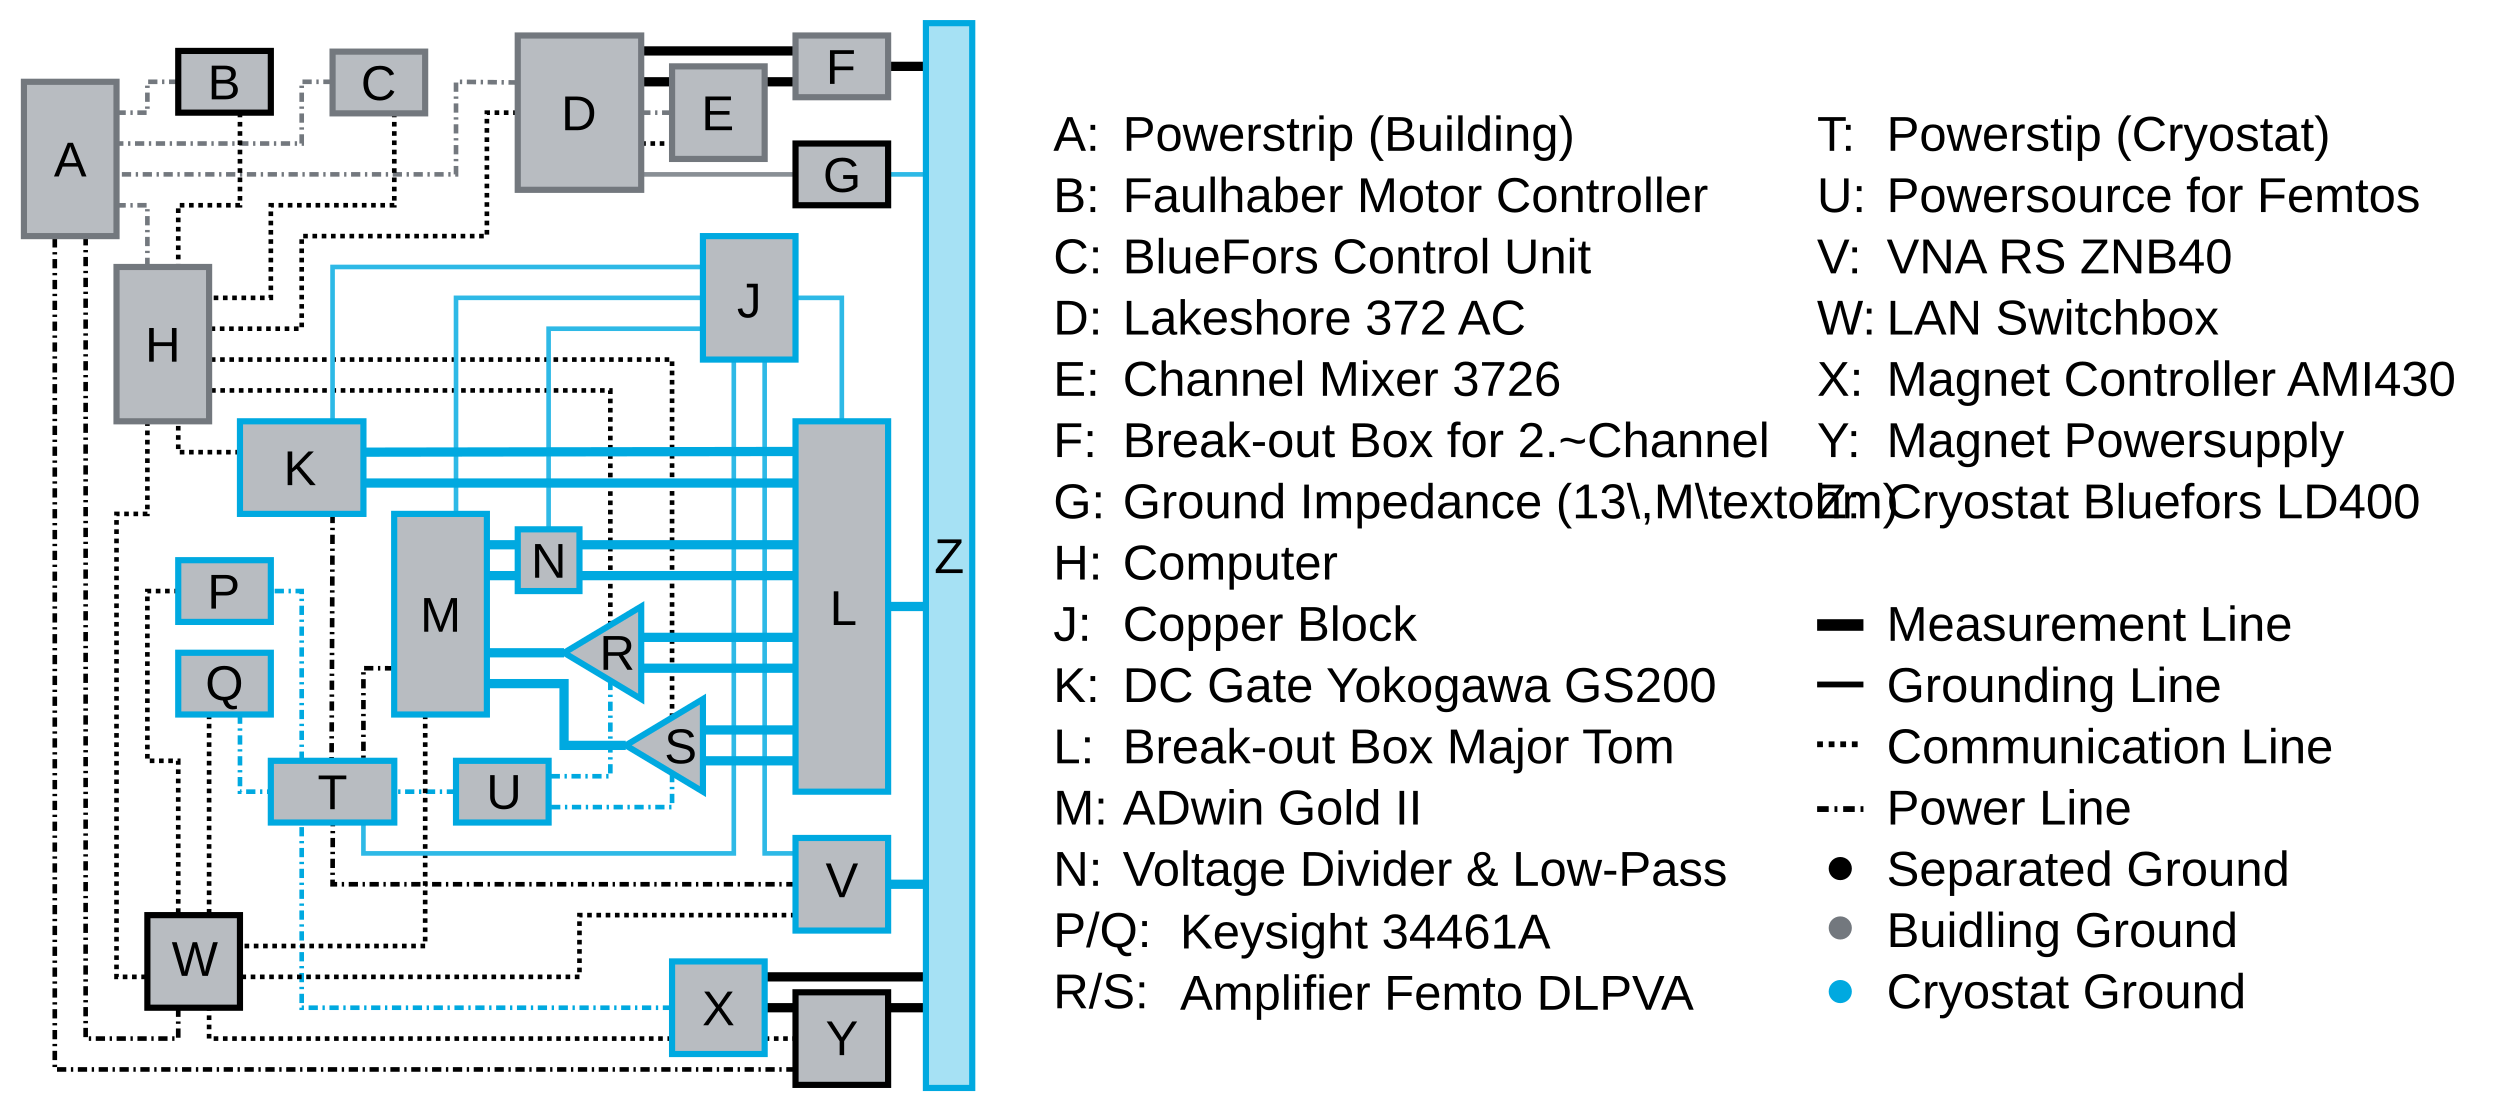
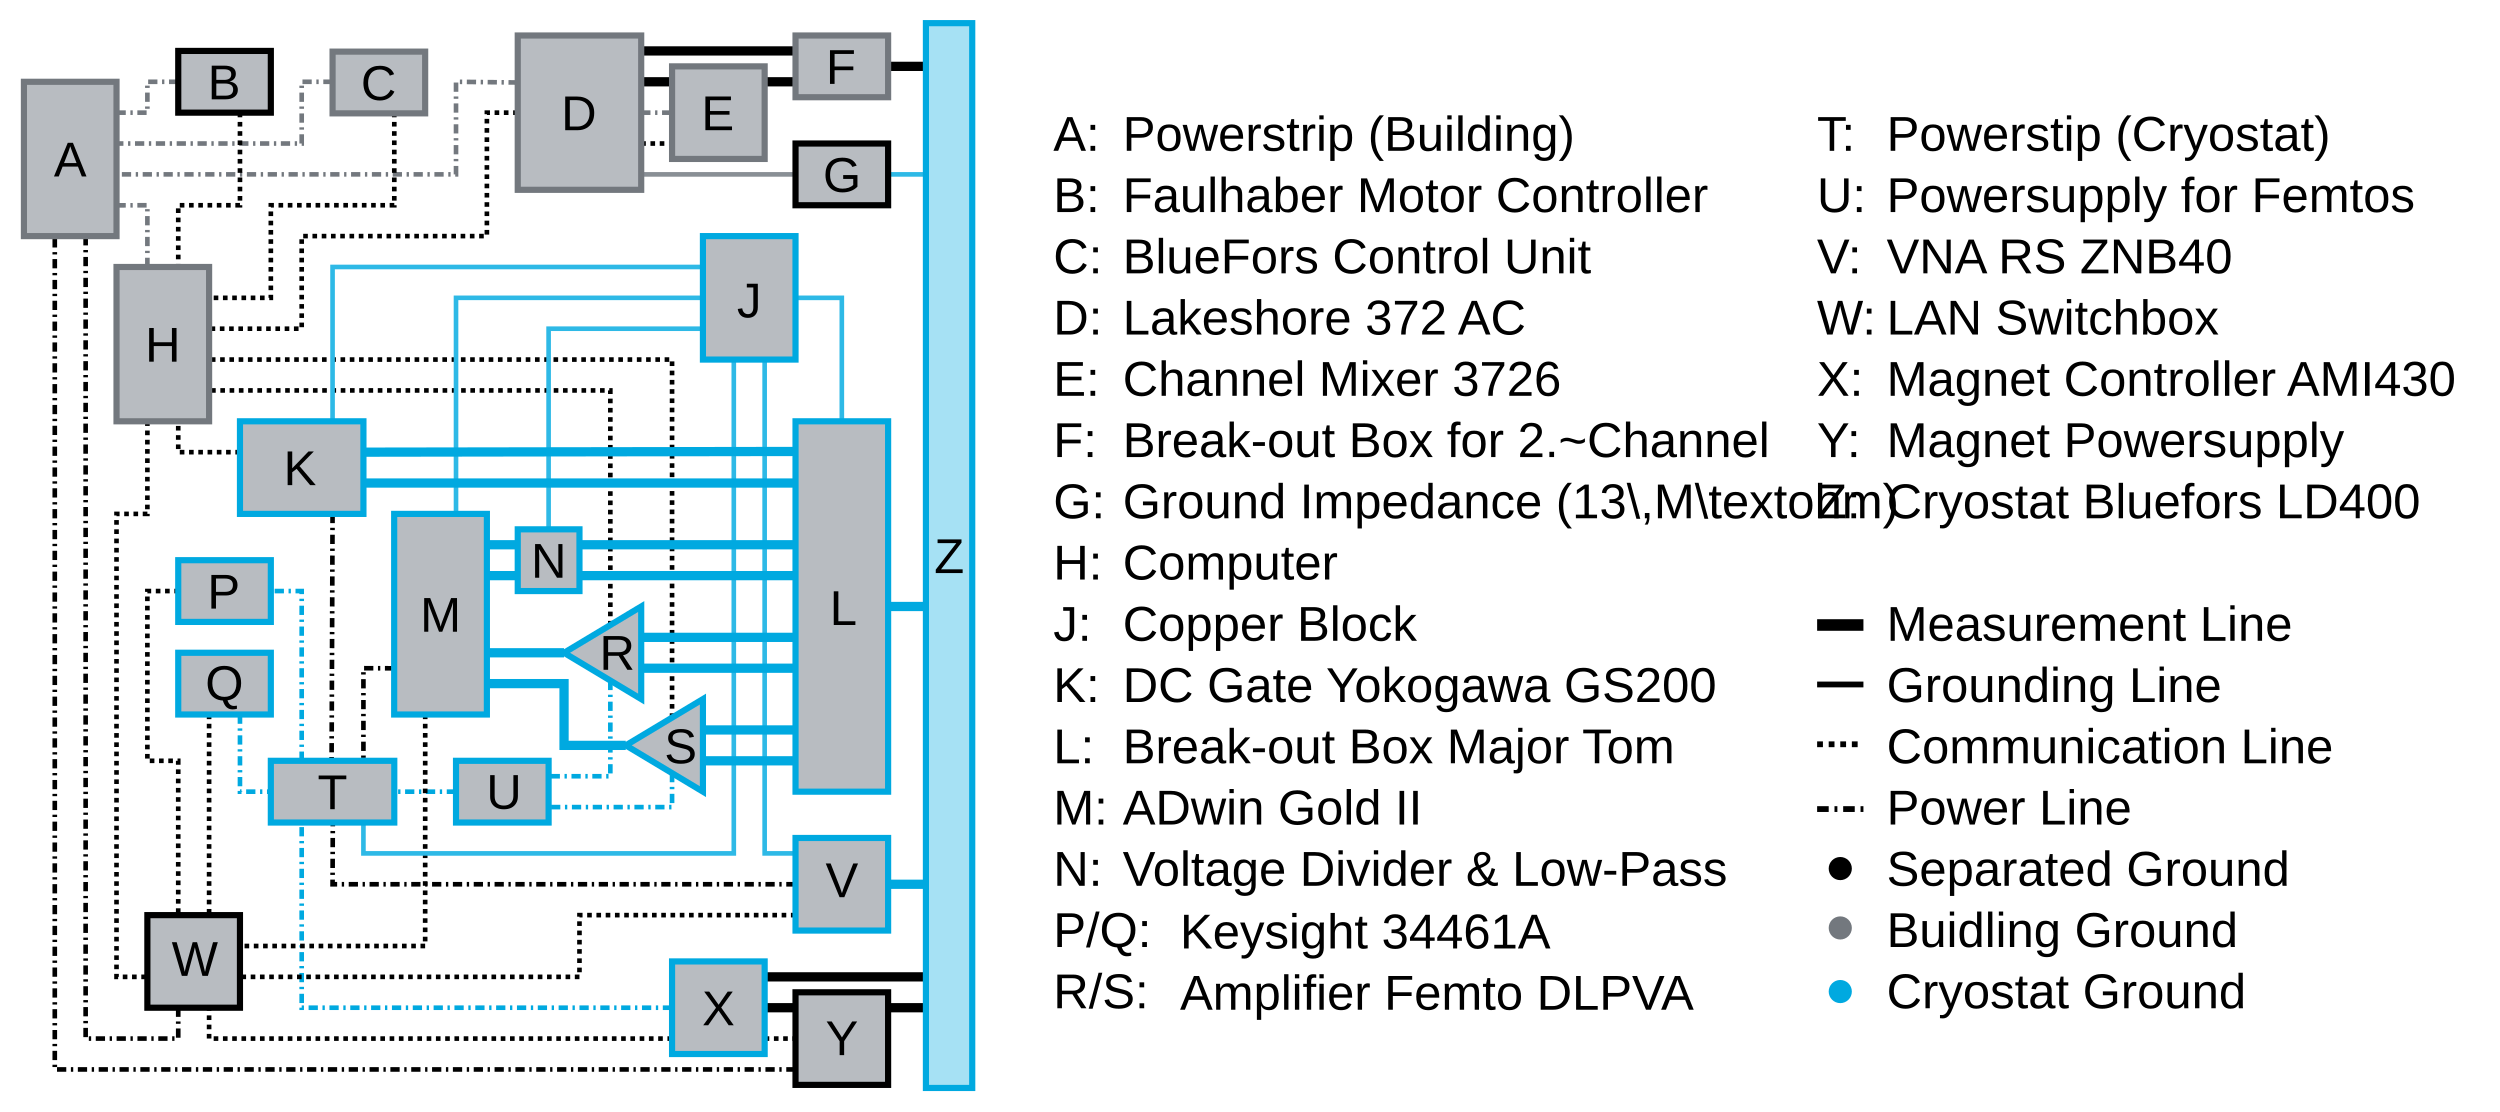
<svg xmlns="http://www.w3.org/2000/svg" xmlns:xlink="http://www.w3.org/1999/xlink" version="1.1" width="108mm" height="48mm" id="svg1099" viewBox="0 0 408.189 181.417" xml:space="preserve">
  <defs id="defs63">
    <rect x="287.244" y="7.559" width="11.339" height="71.811" id="rect104" />
    <rect x="185.114" y="136.316" width="94.571" height="22.424" id="rect103" />
    <rect x="166.299" y="7.559" width="19.286" height="157.316" id="rect102" />
    <rect x="166.299" y="7.559" width="140.847" height="168.913" id="rect101" />
    <rect x="154.961" y="79.37" width="7.999" height="11.339" id="rect99" />
    <rect x="129.888" y="162.017" width="15.118" height="15.118" id="rect98" />
    <rect x="109.731" y="156.977" width="15.118" height="15.118" id="rect97" />
    <rect x="24.062" y="149.418" width="15.118" height="15.118" id="rect96" />
    <rect x="129.89" y="136.82" width="15.118" height="15.118" id="rect95" />
    <rect x="74.456" y="124.221" width="15.118" height="10.079" id="rect94" />
    <rect x="44.22" y="124.221" width="20.158" height="10.079" id="rect93" />
    <rect x="102.047" y="113.386" width="12.724" height="15.875" id="rect92" />
    <rect x="105.827" y="128.504" width="11.464" height="15.252" id="rect91" />
    <rect x="94.488" y="98.268" width="11.339" height="15.118" id="rect90" />
    <rect x="29.102" y="106.583" width="15.118" height="10.079" id="rect81" />
    <rect x="29.102" y="91.465" width="15.118" height="10.079" id="rect74" />
    <rect x="84.535" y="86.426" width="10.079" height="10.079" id="rect73" />
    <rect x="64.359" y="83.906" width="15.137" height="32.756" id="rect71" />
    <rect x="129.89" y="68.788" width="15.118" height="60.473" id="rect70" />
    <rect x="39.181" y="68.788" width="17.512" height="14.362" id="rect69" />
    <rect x="114.771" y="38.551" width="15.118" height="20.158" id="rect68" />
    <rect x="19.024" y="43.591" width="15.118" height="25.197" id="rect67" />
    <rect x="129.89" y="23.433" width="15.118" height="10.079" id="rect66" />
    <rect x="129.89" y="5.795" width="15.118" height="10.079" id="rect65" />
    <rect x="109.732" y="10.835" width="15.118" height="15.118" id="rect64" />
    <rect x="84.535" y="5.795" width="20.158" height="25.197" id="rect63" />
    <rect x="54.3" y="8.429" width="15.118" height="10.079" id="rect62" />
    <rect x="29.103" y="8.315" width="15.118" height="10.079" id="rect61" />
    <rect x="3.906" y="13.354" width="15.118" height="25.197" id="rect60" />
    <rect x="29.103" y="8.315" width="15.118" height="10.079" id="rect59" />
    <rect x="3.906" y="13.354" width="15.118" height="25.197" id="rect58" />
    <rect x="129.888" y="162.017" width="15.118" height="15.118" id="rect57" />
    <rect x="109.731" y="156.977" width="15.118" height="15.118" id="rect56" />
    <rect x="24.062" y="149.418" width="15.118" height="15.118" id="rect53" />
    <rect x="129.89" y="136.82" width="15.118" height="15.118" id="rect49" />
    <rect x="74.456" y="124.221" width="15.118" height="10.079" id="rect48" />
    <rect x="44.22" y="124.221" width="20.158" height="10.079" id="rect47" />
    <rect x="94.614" y="100.284" width="11.213" height="13.102" id="rect46" />
    <rect x="170.617" y="10.079" width="112.652" height="159.145" id="rect45" />
    <rect x="29.102" y="106.583" width="15.118" height="10.079" id="rect33" />
    <rect x="29.102" y="91.465" width="15.118" height="10.079" id="rect32" />
    <rect x="84.535" y="86.426" width="10.079" height="10.079" id="rect31" />
    <rect x="64.359" y="83.906" width="15.137" height="32.756" id="rect30" />
    <rect x="129.89" y="68.788" width="15.118" height="60.473" id="rect29" />
    <rect x="39.181" y="68.788" width="20.158" height="15.118" id="rect28" />
    <rect x="114.771" y="38.551" width="15.118" height="20.158" id="rect22" />
    <rect x="19.024" y="43.591" width="15.118" height="25.197" id="rect21" />
    <rect x="114.771" y="38.551" width="9.953" height="18.142" id="rect19" />
    <rect x="129.89" y="23.433" width="15.118" height="10.079" id="rect18" />
    <rect x="129.89" y="5.795" width="15.118" height="10.079" id="rect11" />
    <rect x="109.732" y="10.835" width="15.118" height="15.118" id="rect10" />
    <rect x="84.535" y="5.795" width="20.158" height="25.197" id="rect9" />
    <rect x="54.3" y="8.429" width="15.118" height="10.079" id="rect4" />
    <rect x="29.103" y="8.315" width="15.118" height="10.079" id="rect3" />
    <rect x="3.906" y="13.354" width="15.118" height="25.197" id="rect1" />
    <rect x="3.78" y="15.118" width="11.339" height="11.339" id="rect72" />
    <rect x="109.606" y="109.606" width="83.15" height="11.339" id="rect40" />
    <rect x="232.441" y="15.118" width="30.236" height="11.339" id="rect38" />
    <rect x="283.465" y="0" width="56.693" height="11.339" id="rect34" />
    <rect x="90.143" y="396.153" width="36.84" height="11.457" id="rect89" />
    <rect x="90.71" y="336.945" width="41.574" height="25.89" id="rect88" />
    <rect x="204.451" y="355.276" width="14.761" height="11.339" id="rect87" />
    <rect x="169.512" y="336.945" width="45.921" height="10.772" id="rect86" />
    <rect x="162.52" y="287.244" width="52.913" height="11.339" id="rect85" />
    <rect x="290.457" y="306.521" width="37.744" height="11.527" id="rect84" />
    <rect x="272.693" y="363.401" width="44.787" height="10.772" id="rect83" />
    <rect x="272.126" y="328.819" width="44.485" height="11.339" id="rect82" />
    <rect x="185.197" y="181.417" width="83.15" height="53.591" id="rect80" />
    <rect x="11.339" y="34.016" width="45.354" height="34.016" id="rect79" />
    <rect x="83.15" y="151.181" width="22.677" height="45.354" id="rect78" />
    <rect x="60.85" y="151.181" width="22.299" height="45.354" id="rect77" />
    <rect x="60.85" y="151.181" width="19.465" height="38.551" id="rect76" />
    <rect x="132.283" y="30.236" width="143.622" height="45.354" id="rect75" />
    <rect x="92.619" y="14.913" width="22.677" height="7.559" id="rect17" />
    <rect x="92.619" y="14.913" width="22.677" height="7.559" id="rect16" />
    <rect x="113.936" y="18.514" width="22.677" height="7.559" id="rect8" />
    <rect x="113.936" y="26.073" width="22.677" height="7.559" id="rect7" />
    <rect x="113.936" y="10.955" width="22.677" height="7.559" id="rect6" />
    <rect x="-8.102" y="47.091" width="36.457" height="11.393" id="rect2" />
    <linearGradient id="linearGradient8624">
      <stop style="stop-color:#ff0000;stop-opacity:1;" offset="0" id="stop8620" />
      <stop style="stop-color:#ff0000;stop-opacity:0;" offset="1" id="stop8622" />
    </linearGradient>
    <linearGradient id="grad1">
      <stop offset="0%" stop-color="#c5c7c8" stop-opacity="1" id="stop57" />
      <stop offset="100%" stop-color="#ffffff" stop-opacity="1" id="stop59" />
    </linearGradient>
    <linearGradient xlink:href="#grad1" id="grad2" x1="0" y1="0" x2="0" y2="1" gradientTransform="rotate(180,0.5,0.5)" gradientUnits="objectBoundingBox" />
    <marker id="startMarker1-2" markerUnits="strokeWidth" orient="auto" markerWidth="8" markerHeight="6" viewBox="0 0 10 10" refX="9" refY="5">
      <polyline points="10,0 0,5 10,10 9,5" fill="solid" id="polyline132-0" />
    </marker>
    <rect x="-8.102" y="47.091" width="36.457" height="11.393" id="rect2-8" />
    <rect x="-8.102" y="47.091" width="36.457" height="11.393" id="rect2-8-5" />
    <rect x="11.339" y="34.016" width="45.354" height="34.016" id="rect79-0" />
    <rect x="11.339" y="34.016" width="45.354" height="34.016" id="rect79-6" />
    <rect x="11.339" y="34.016" width="45.354" height="34.016" id="rect79-5" />
    <rect x="11.339" y="34.016" width="45.354" height="34.016" id="rect79-1" />
    <rect x="11.339" y="34.016" width="45.354" height="34.016" id="rect79-8" />
    <rect x="11.339" y="34.016" width="45.354" height="34.016" id="rect79-16" />
    <rect x="11.339" y="34.016" width="45.354" height="34.016" id="rect79-16-2" />
    <rect x="132.283" y="30.236" width="143.622" height="45.354" id="rect75-6" />
    <rect x="11.339" y="34.016" width="45.354" height="34.016" id="rect79-1-9" />
    <rect x="11.339" y="34.016" width="45.354" height="34.016" id="rect79-1-9-7" />
    <rect x="132.283" y="30.236" width="143.622" height="45.354" id="rect75-4" />
    <rect x="132.283" y="30.236" width="143.622" height="45.354" id="rect75-4-8" />
    <rect x="132.283" y="30.236" width="64.649" height="24.289" id="rect75-4-8-0" />
    <rect x="132.283" y="30.236" width="143.622" height="45.354" id="rect75-4-0" />
    <rect x="132.283" y="30.236" width="143.622" height="45.354" id="rect75-4-1" />
    <rect x="132.283" y="30.236" width="143.622" height="45.354" id="rect75-4-8-6" />
    <rect x="132.283" y="30.236" width="143.622" height="45.354" id="rect75-4-8-6-1" />
    <rect x="132.283" y="30.236" width="143.622" height="45.354" id="rect75-4-8-9" />
    <rect x="132.283" y="30.236" width="143.622" height="45.354" id="rect75-4-8-1" />
    <rect x="11.339" y="34.016" width="45.354" height="34.016" id="rect79-61" />
    <rect x="11.339" y="34.016" width="45.354" height="34.016" id="rect79-7" />
    <rect x="11.339" y="34.016" width="45.354" height="34.016" id="rect79-71" />
    <rect x="11.339" y="34.016" width="45.354" height="34.016" id="rect79-11" />
    <rect x="11.339" y="34.016" width="45.354" height="34.016" id="rect79-03" />
    <rect x="11.339" y="34.016" width="45.354" height="34.016" id="rect79-04" />
    <rect x="11.339" y="34.016" width="45.354" height="34.016" id="rect79-3" />
    <rect x="11.339" y="34.016" width="45.354" height="34.016" id="rect79-61-2" />
    <rect x="283.465" y="0" width="56.693" height="11.339" id="rect35" />
    <rect x="283.465" y="0" width="56.693" height="11.339" id="rect36" />
    <rect x="283.465" y="0" width="56.693" height="11.339" id="rect37" />
    <rect x="283.465" y="0" width="56.693" height="11.339" id="rect35-6" />
    <rect x="232.441" y="15.118" width="30.236" height="11.339" id="rect39" />
    <rect x="109.606" y="109.606" width="83.15" height="11.339" id="rect40-8" />
    <rect x="109.606" y="109.606" width="95.057" height="11.339" id="rect40-83" />
    <rect x="109.606" y="109.606" width="83.15" height="11.339" id="rect41" />
    <rect x="109.606" y="109.606" width="95.057" height="11.339" id="rect42" />
    <rect x="109.606" y="109.606" width="83.15" height="11.339" id="rect43" />
    <rect x="94.614" y="100.284" width="11.213" height="13.102" id="rect46-4" />
    <rect x="166.299" y="7.559" width="113.386" height="170.079" id="rect101-3" />
  </defs>
  <defs id="defs99">
    <linearGradient id="grad3">
      <stop offset="0%" stop-color="#6d87de" stop-opacity="1" id="stop93" />
      <stop offset="100%" stop-color="#c4d3e9" stop-opacity="1" id="stop95" />
    </linearGradient>
    <linearGradient xlink:href="#linearGradient8624" id="grad4" x1="46.905" y1="174.495" x2="46.905" y2="312.07" gradientTransform="matrix(1.687581,0,0,0.253168,-33.15251,127.4279)" gradientUnits="userSpaceOnUse" />
  </defs>
  <defs id="defs109">
    <linearGradient id="grad5">
      <stop offset="0%" stop-color="#6d87de" stop-opacity="1" id="stop103" />
      <stop offset="100%" stop-color="#c4d3e9" stop-opacity="1" id="stop105" />
    </linearGradient>
    <linearGradient xlink:href="#grad5" id="grad6" x1="89.729" y1="344.374" x2="89.729" y2="369.678" gradientTransform="matrix(1.912232,0,0,0.5229492,1.914548,-2.200714)" gradientUnits="userSpaceOnUse" />
  </defs>
  <defs id="defs119">
    <linearGradient id="grad7">
      <stop offset="0%" stop-color="#6d87de" stop-opacity="1" id="stop113" />
      <stop offset="100%" stop-color="#c4d3e9" stop-opacity="1" id="stop115" />
    </linearGradient>
    <linearGradient xlink:href="#grad7" id="grad8" x1="50.299" y1="358.066" x2="50.299" y2="384.632" gradientTransform="matrix(1.989691,0,0,0.5025907,1.914548,-2.200714)" gradientUnits="userSpaceOnUse" />
  </defs>
  <defs id="defs128">
    <linearGradient id="grad9" gradientTransform="matrix(3.457621,0,0,0.2892162,1.190768,-0.2992516)" x1="13.001" y1="699.195" x2="80.069" y2="699.195" gradientUnits="userSpaceOnUse">
      <stop offset="0%" stop-color="#ffcb00" stop-opacity="1" id="stop123" />
      <stop offset="100%" stop-color="#fff480" stop-opacity="1" id="stop125" />
    </linearGradient>
  </defs>
  <defs id="defs135">
    <marker id="startMarker1" markerUnits="strokeWidth" orient="auto" markerWidth="8" markerHeight="6" viewBox="0 0 10 10" refX="9" refY="5">
      <polyline points="10,0 0,5 10,10 9,5" fill="solid" id="polyline132" />
    </marker>
  </defs>
  <defs id="defs142">
    <marker id="startMarker2" markerUnits="strokeWidth" orient="auto" markerWidth="8" markerHeight="6" viewBox="0 0 10 10" refX="9" refY="5">
      <polyline points="10,0 0,5 10,10 9,5" fill="solid" id="polyline139" />
    </marker>
  </defs>
  <defs id="defs152">
    <linearGradient id="grad10">
      <stop offset="0%" stop-color="#6d87de" stop-opacity="1" id="stop146" />
      <stop offset="100%" stop-color="#c4d3e9" stop-opacity="1" id="stop148" />
    </linearGradient>
    <linearGradient xlink:href="#grad10" id="grad11" x1="7.341" y1="1265.97" x2="7.341" y2="1303.839" gradientTransform="matrix(6.123676,0,0,0.1633006,0.9428634,-0.795065)" gradientUnits="userSpaceOnUse" />
  </defs>
  <g id="layer1" style="display:inline">
    <path style="fill:none;stroke:#00a9e0;stroke-width:0.756;stroke-dasharray:1.512, 0.756, 0.378, 0.756;stroke-dashoffset:0" d="m 99.653,111.162 -2.7e-5,15.579 h -10.079" id="path19" />
    <path style="fill:none;stroke:#00a9e0;stroke-width:0.756;stroke-dasharray:1.512, 0.756, 0.378, 0.756;stroke-dashoffset:0" d="m 109.732,126.21 v 5.57 H 89.574" id="path20" />
    <path style="fill:none;stroke:#000000;stroke-width:0.756;stroke-dasharray:1.512, 0.756, 0.378, 0.756;stroke-dashoffset:0" d="m 129.891,144.379 -75.592,-1e-5 0.04,-10.079" id="path21" />
    <path style="fill:none;stroke:#00a9e0;stroke-width:0.756;stroke-dasharray:1.512, 0.756, 0.378, 0.756;stroke-dashoffset:0" d="m 74.456,129.261 -10.078,-1e-5" id="path21-4" />
    <path style="fill:none;stroke:#000000;stroke-width:0.756;stroke-dasharray:1.512, 0.756, 0.378, 0.756;stroke-dashoffset:0" d="m 64.359,109.117 -5.021,-0.014 -6.7e-5,15.118" id="path21-4-0" />
    <path style="fill:none;stroke:#000000;stroke-width:0.756;stroke-dasharray:1.512, 0.756, 0.378, 0.756;stroke-dashoffset:0" d="M 54.299,83.906 54.141,124.502" id="path21-4-08" />
    <path style="fill:none;stroke:#00a9e0;stroke-width:0.756;stroke-dasharray:1.512, 0.756, 0.378, 0.756;stroke-dashoffset:0" d="M 109.732,164.536 H 49.259 l -2.6e-5,-30.236" id="path48" />
    <path style="fill:none;stroke:#000000;stroke-width:0.756;stroke-dasharray:1.512, 0.756, 0.378, 0.756;stroke-dashoffset:0" d="M 129.89,174.615 H 8.945 V 38.551" id="path50" />
    <path style="fill:none;stroke:#000000;stroke-width:0.756;stroke-dasharray:1.512, 0.756, 0.378, 0.756;stroke-dashoffset:0" d="m 13.984,38.551 -9.23e-4,131.024 h 15.118 v -5.039" id="path52" />
    <path style="fill:none;stroke:#73787e;stroke-width:0.756;stroke-dasharray:1.512, 0.756, 0.378, 0.756;stroke-dashoffset:0" d="M 84.535,13.469 74.456,13.354 v 15.118 H 19.023" id="path55" />
    <path style="fill:none;stroke:#73787e;stroke-width:0.756;stroke-dasharray:1.512, 0.756, 0.378, 0.756;stroke-dashoffset:0" d="m 54.299,13.354 h -5.039 v 10.079 H 19.024" id="path59" />
    <path style="fill:none;stroke:#73787e;stroke-width:0.756;stroke-dasharray:1.512, 0.756, 0.378, 0.756;stroke-dashoffset:0" d="m 19.024,18.394 h 5.039 V 13.354 h 5.039" id="path60" />
    <path style="fill:none;stroke:#00a9e0;stroke-width:0.756;stroke-dasharray:1.512, 0.756, 0.378, 0.756;stroke-dashoffset:0" d="m 49.259,124.221 -1.3e-5,-27.717 -5.039,-8e-6" id="path67" />
    <path style="fill:none;stroke:#00a9e0;stroke-width:0.756;stroke-dasharray:1.512, 0.756, 0.378, 0.756;stroke-dashoffset:0" d="m 39.181,116.662 -5.07e-4,12.599 h 5.039" id="path69" />
    <path style="fill:none;stroke:#73787e;stroke-width:0.756;stroke-dasharray:1.512, 0.756, 0.378, 0.756;stroke-dashoffset:0" d="m 19.023,33.527 5.04,-0.015 v 10.079" id="path72" />
    <path style="display:inline;fill:none;stroke:#73787e;stroke-width:0.756;stroke-dasharray:1.512, 0.756, 0.378, 0.756;stroke-dashoffset:0" d="m 104.693,18.394 h 5.06" id="path30" />
  </g>
  <g id="layer5" style="display:inline">
    <path style="fill:none;stroke:#000000;stroke-width:0.756;stroke-dasharray:0.756, 0.756;stroke-dashoffset:0" d="M 109.732,117.218 V 58.709 H 34.141" id="path6" />
    <path style="fill:none;stroke:#000000;stroke-width:0.756;stroke-dasharray:0.756, 0.756;stroke-dashoffset:0" d="m 99.653,102.132 -2.7e-5,-38.384 H 34.141" id="path7" />
    <path style="fill:none;stroke:#000000;stroke-width:0.756;stroke-dasharray:0.756, 0.756;stroke-dashoffset:0" d="M 39.181,73.827 H 29.103 v -5.039" id="path25" />
    <path style="fill:none;stroke:#000000;stroke-width:0.756;stroke-dasharray:0.756, 0.756;stroke-dashoffset:0" d="m 24.064,68.788 -0.001,15.118 h -5.039 l 5.06e-4,75.591 h 5.039" id="path34" />
    <path style="fill:none;stroke:#000000;stroke-width:0.756;stroke-dasharray:0.756, 0.756;stroke-dashoffset:0" d="M 109.732,169.576 H 34.141 v -5.039" id="path49" />
    <path style="fill:none;stroke:#000000;stroke-width:0.756;stroke-dasharray:0.756, 0.756;stroke-dashoffset:0" d="M 129.891,149.418 H 94.614 v 10.079 H 39.18" id="path49-3" />
    <path style="fill:none;stroke:#000000;stroke-width:0.756;stroke-dasharray:0.756, 0.756;stroke-dashoffset:0" d="m 84.535,18.394 -5.039,-3e-6 V 38.551 H 49.259 l 9.34e-4,15.118 H 34.142" id="path56" />
    <path style="fill:none;stroke:#000000;stroke-width:0.756;stroke-dasharray:0.756, 0.756;stroke-dashoffset:0" d="m 64.378,18.394 -1.3e-5,15.118 H 44.221 V 48.63 H 34.142" id="path57" />
    <path style="fill:none;stroke:#000000;stroke-width:0.756;stroke-dasharray:0.756, 0.756;stroke-dashoffset:0" d="m 39.181,18.394 -1.3e-5,15.118 H 29.103 V 43.591" id="path58" />
    <path style="fill:none;stroke:#000000;stroke-width:0.756;stroke-dasharray:0.756, 0.756;stroke-dashoffset:0" d="m 69.427,116.662 -0.009,37.795 H 39.181" id="path68" />
    <path style="fill:none;stroke:#000000;stroke-width:0.756;stroke-dasharray:0.756, 0.756;stroke-dashoffset:0" d="m 29.218,96.504 -5.156,2e-6 v 27.717 h 5.039 v 25.197" id="path70" />
    <path style="fill:none;stroke:#000000;stroke-width:0.756;stroke-dasharray:0.756, 0.756;stroke-dashoffset:0" d="m 34.141,116.662 v 22.677 10.079" id="path71" />
    <path style="fill:#73787e;stroke:#000000;stroke-width:0.756;stroke-dasharray:0.756, 0.756;stroke-dashoffset:0" d="m 124.849,169.576 h 5.039" id="path47" />
    <path style="display:inline;fill:#73787e;stroke:#000000;stroke-width:0.756;stroke-dasharray:0.756, 0.756;stroke-dashoffset:0" d="m 104.693,23.433 h 5.039" id="path31" />
  </g>
  <g id="layer4" style="display:inline">
    <path style="fill:none;stroke:#898f95;stroke-width:0.756;stroke-dasharray:none;stroke-dashoffset:0" d="m 104.693,28.473 25.197,1e-6" id="path33" />
    <path style="fill:none;stroke:#2eb9e6;stroke-width:0.756;stroke-dasharray:none;stroke-dashoffset:0" d="m 119.812,58.709 -9.2e-4,80.63 -60.473,2e-5 v -5.039" id="path8" />
    <path style="fill:none;stroke:#2eb9e6;stroke-width:0.756;stroke-dasharray:none;stroke-dashoffset:0" d="m 124.85,58.709 v 80.63 h 5.039" id="path9" />
    <path style="fill:none;stroke:#2eb9e6;stroke-width:0.756;stroke-dasharray:none;stroke-dashoffset:0" d="m 89.574,86.426 v -32.756 H 114.771" id="path10" />
    <path style="fill:none;stroke:#2eb9e6;stroke-width:0.756;stroke-dasharray:none;stroke-dashoffset:0" d="M 74.457,83.906 74.456,48.63 h 40.315" id="path13" />
    <path style="fill:none;stroke:#2eb9e6;stroke-width:0.756;stroke-dasharray:none;stroke-dashoffset:0" d="M 54.299,68.788 V 43.591 h 60.473" id="path23" />
    <path style="fill:none;stroke:#2eb9e6;stroke-width:0.756;stroke-dasharray:none;stroke-dashoffset:0" d="m 129.89,48.63 h 7.559 v 20.158" id="path24" />
    <path style="fill:none;stroke:#2eb9e6;stroke-width:0.756;stroke-dasharray:none;stroke-dashoffset:0" d="m 145.008,28.473 6.129,-5e-6" id="path64" />
  </g>
  <g id="layer3" style="display:inline">
    <path style="fill:#73787e;stroke:#000000;stroke-width:1.512" d="m 104.693,8.315 h 25.197" id="path27" />
    <path style="fill:none;stroke:#00a9e0;stroke-width:1.512" d="m 84.535,88.945 h -5.039" id="path15" />
    <path style="fill:none;stroke:#00a9e0;stroke-width:1.512" d="m 84.535,93.985 h -5.039" id="path16" />
    <path style="fill:none;stroke:#00a9e0;stroke-width:1.512" d="M 92.094,106.583 H 79.496" id="path17" />
    <path style="fill:none;stroke:#00a9e0;stroke-width:1.512" d="m 79.496,111.618 h 12.598 v 10.084 H 102.173" id="path18" />
    <path style="fill:#73787e;stroke:#000000;stroke-width:1.512" d="m 124.849,159.497 h 26.332" id="path44" />
    <path style="fill:#73787e;stroke:#000000;stroke-width:1.512" d="m 145.006,164.536 h 6.175" id="path45" />
    <path style="fill:#73787e;stroke:#000000;stroke-width:1.512" d="m 129.888,164.536 h -5.039" id="path46" />
    <path style="fill:none;stroke:#00a9e0;stroke-width:1.512" d="m 145.008,144.379 6.129,1e-5" id="path61" />
    <path style="fill:none;stroke:#00a9e0;stroke-width:1.512;stroke-dasharray:none" d="m 145.008,99.024 6.245,-1e-5" id="path65" />
    <path style="fill:#73787e;stroke:#000000;stroke-width:1.512" d="m 104.693,13.354 h 5.039" id="path28" />
    <path style="fill:#73787e;stroke:#000000;stroke-width:1.512" d="m 124.85,13.354 h 5.039" id="path29" />
    <path style="fill:#73787e;stroke:#00a9e0;stroke-width:1.512" d="m 129.89,124.221 h -15.118" id="path1" />
    <path style="fill:#73787e;stroke:#00a9e0;stroke-width:1.512" d="m 129.89,119.182 h -15.118" id="path2" />
    <path style="fill:#73787e;stroke:#00a9e0;stroke-width:1.512" d="m 129.89,109.103 h -25.197" id="path2-7" />
    <path style="fill:#73787e;stroke:#00a9e0;stroke-width:1.512" d="M 129.89,104.064 H 104.693" id="path2-7-6" />
    <path style="fill:#73787e;stroke:#00a9e0;stroke-width:1.512" d="M 129.89,93.985 H 94.614" id="path3" />
    <path style="fill:#73787e;stroke:#00a9e0;stroke-width:1.512" d="M 129.89,88.945 H 94.614" id="path4" />
    <path style="fill:#73787e;stroke:#00a9e0;stroke-width:1.512" d="M 129.89,78.867 H 59.338" id="path11" />
    <path style="fill:#73787e;stroke:#00a9e0;stroke-width:1.512" d="M 129.89,73.713 59.338,73.827" id="path12" />
    <path style="fill:none;stroke:#000000;stroke-width:1.512" d="m 145.008,10.835 h 6.129" id="path63" />
  </g>
  <g id="layer2" style="display:inline">
    <rect style="fill:#b8bcc1;stroke:#000000;stroke-width:1.008;stroke-dasharray:none" id="rect55" width="15.118" height="10.079" x="29.103" y="8.315" />
    <rect style="fill:#b8bcc1;stroke:#73787e;stroke-width:1.008;stroke-dasharray:none" id="rect54" width="15.118" height="10.079" x="54.3" y="8.429" />
    <rect style="fill:#b8bcc1;stroke:#00a9e0;stroke-width:1.008;stroke-dasharray:none" id="rect52" width="15.118" height="10.079" x="29.102" y="91.465" />
    <rect style="fill:#b8bcc1;stroke:#00a9e0;stroke-width:1.008;stroke-dasharray:none" id="rect52-5" width="10.079" height="15.118" x="106.583" y="-44.22" transform="rotate(90)" />
    <rect style="fill:#b8bcc1;stroke:#000000;stroke-width:1.008;stroke-dasharray:none" id="rect51" width="15.118" height="15.118" x="24.062" y="149.418" />
    <rect style="fill:#b8bcc1;stroke:#73787e;stroke-width:1.008;stroke-dasharray:none" id="rect50-4" width="15.118" height="25.197" x="3.906" y="13.354" />
    <rect style="fill:#b8bcc1;stroke:#00a9e0;stroke-width:1.008;stroke-dasharray:none" id="rect20" width="15.118" height="10.079" x="74.456" y="124.221" />
    <rect style="fill:#b8bcc1;stroke:#00a9e0;stroke-width:1.008;stroke-dasharray:none" id="rect23" width="15.118" height="20.158" x="114.771" y="38.551" ry="0" />
    <rect style="fill:#b8bcc1;stroke:#73787e;stroke-width:1.008;stroke-dasharray:none" id="rect24" width="15.118" height="25.197" x="19.024" y="43.591" />
    <rect style="fill:#b8bcc1;stroke:#00a9e0;stroke-width:1.008;stroke-dasharray:none" id="rect50" width="20.158" height="10.079" x="44.22" y="124.221" />
    <rect style="fill:#b8bcc1;stroke:#000000;stroke-width:1.008;stroke-dasharray:none" id="rect44-9" width="15.118" height="15.118" x="129.888" y="162.017" />
    <rect style="fill:#b8bcc1;stroke:#00a9e0;stroke-width:1.008;stroke-dasharray:none" id="rect44" width="15.118" height="15.118" x="109.731" y="156.977" />
    <rect style="fill:#b8bcc1;stroke:#73787e;stroke-width:1.008;stroke-dasharray:none" id="rect27" width="20.158" height="25.197" x="84.535" y="5.795" />
    <rect style="fill:#b8bcc1;stroke:#73787e;stroke-width:1.008;stroke-dasharray:none" id="rect26" width="15.118" height="15.118" x="109.732" y="10.835" />
    <rect style="fill:#b8bcc1;stroke:#73787e;stroke-width:1.008;stroke-dasharray:none" id="rect25-4" width="15.118" height="10.079" x="129.89" y="5.795" />
    <rect style="fill:#b8bcc1;stroke:#000000;stroke-width:1.008;stroke-dasharray:none" id="rect25" width="15.118" height="10.079" x="129.89" y="23.433" />
    <rect style="fill:#b8bcc1;stroke:#00a9e0;stroke-width:1.008;stroke-dasharray:none" id="rect15" width="15.118" height="15.118" x="129.89" y="136.82" />
    <rect style="fill:#b8bcc1;stroke:#00a9e0;stroke-width:1.008;stroke-dasharray:none" id="rect14" width="15.118" height="60.473" x="129.89" y="68.788" />
    <rect style="fill:#b8bcc1;stroke:#00a9e0;stroke-width:1.008;stroke-dasharray:none" id="rect13" width="15.137" height="32.756" x="64.359" y="83.906" />
    <rect style="fill:#b8bcc1;stroke:#00a9e0;stroke-width:1.008;stroke-dasharray:none" id="rect12" width="20.158" height="15.118" x="39.181" y="68.788" />
    <rect style="fill:#b8bcc1;stroke:#00a9e0;stroke-width:1.008;stroke-dasharray:none" id="rect5" width="10.079" height="10.079" x="84.535" y="86.426" />
    <path style="fill:#b8bcc1;stroke:#00a9e0;stroke-width:1.008;stroke-dasharray:none" d="m 114.771,114.142 v 15.118 l -12.599,-7.559 z" id="path5" />
    <path style="fill:#b8bcc1;stroke:#00a9e0;stroke-width:1.008;stroke-dasharray:none" d="M 104.693,99.024 V 114.142 L 92.094,106.583 Z" id="path5-3" />
    <rect style="fill:#a6e1f4;stroke:#00a9e0;stroke-width:1.009;stroke-dasharray:none;stroke-dashoffset:0" id="rect106" width="7.559" height="173.858" x="151.181" y="3.78" />
  </g>
  <g id="layer7">
    <text xml:space="preserve" id="text59" style="font-size:8px;font-family:arial;-inkscape-font-specification:arial;text-align:center;white-space:pre;shape-inside:url(#rect60);display:inline;fill:#000000;stroke-width:1.512;stroke-dasharray:none" transform="translate(-2.28405e-4,8.25661)">
      <tspan x="8.797" y="20.56" id="tspan1">A</tspan>
    </text>
    <text xml:space="preserve" id="text60" style="font-size:8px;font-family:arial;-inkscape-font-specification:arial;text-align:center;white-space:pre;shape-inside:url(#rect61);display:inline;fill:#000000;stroke-width:1.512;stroke-dasharray:none" transform="translate(-0.07959795,0.6971734)">
      <tspan x="33.993" y="15.52" id="tspan2">B</tspan>
    </text>
    <text xml:space="preserve" id="text61" style="font-size:8px;font-family:arial;-inkscape-font-specification:arial;text-align:center;white-space:pre;shape-inside:url(#rect62);display:inline;fill:#000000;stroke-width:1.512;stroke-dasharray:none" transform="translate(-0.04079485,0.6964009)">
      <tspan x="58.97" y="15.636" id="tspan3">C</tspan>
    </text>
    <text xml:space="preserve" id="text62" style="font-size:8px;font-family:arial;-inkscape-font-specification:arial;text-align:center;white-space:pre;shape-inside:url(#rect63);display:inline;fill:#000000;stroke-width:1.512;stroke-dasharray:none" transform="translate(-0.09614944,8.256104)">
      <tspan x="91.726" y="13.001" id="tspan4">D</tspan>
    </text>
    <text xml:space="preserve" id="text63" style="font-size:8px;font-family:arial;-inkscape-font-specification:arial;text-align:center;white-space:pre;shape-inside:url(#rect64);display:inline;fill:#000000;stroke-width:1.512;stroke-dasharray:none" transform="translate(-0.1014905,3.217042)">
      <tspan x="114.623" y="18.04" id="tspan5">E</tspan>
    </text>
    <text xml:space="preserve" id="text64" style="font-size:8px;font-family:arial;-inkscape-font-specification:arial;text-align:center;white-space:pre;shape-inside:url(#rect65);display:inline;fill:#000000;stroke-width:1.512;stroke-dasharray:none" transform="translate(-0.1440702,0.6970026)">
      <tspan x="135.005" y="13.001" id="tspan6">F</tspan>
    </text>
    <text xml:space="preserve" id="text65" style="font-size:8px;font-family:arial;-inkscape-font-specification:arial;text-align:center;white-space:pre;shape-inside:url(#rect66);display:inline;fill:#000000;stroke-width:1.512;stroke-dasharray:none" transform="translate(0.03757048,0.6962283)">
      <tspan x="134.337" y="30.64" id="tspan7">G</tspan>
    </text>
    <text xml:space="preserve" id="text66" style="font-size:8px;font-family:arial;-inkscape-font-specification:arial;text-align:center;white-space:pre;shape-inside:url(#rect67);display:inline;fill:#000000;stroke-width:1.512;stroke-dasharray:none" transform="translate(0.00175333,8.256682)">
      <tspan x="23.694" y="50.796" id="tspan8">H</tspan>
    </text>
    <text xml:space="preserve" id="text67" style="font-size:8px;font-family:arial;-inkscape-font-specification:arial;text-align:center;white-space:pre;shape-inside:url(#rect68);display:inline;fill:#000000;stroke-width:1.512;stroke-dasharray:none" transform="translate(-1.9782826e-7,6.065773)">
      <tspan x="120.33" y="45.757" id="tspan9">J</tspan>
    </text>
    <text xml:space="preserve" id="text68" style="font-size:8px;font-family:arial;-inkscape-font-specification:arial;text-align:center;white-space:pre;shape-inside:url(#rect69);display:inline;fill:#000000;stroke-width:1.512;stroke-dasharray:none" transform="translate(1.037449,3.217004)">
      <tspan x="45.27" y="75.993" id="tspan10">K</tspan>
    </text>
    <text xml:space="preserve" id="text69" style="font-size:8px;font-family:arial;-inkscape-font-specification:arial;text-align:center;white-space:pre;shape-inside:url(#rect70);display:inline;fill:#000000;stroke-width:1.512;stroke-dasharray:none" transform="translate(0.2534272,26.0541)">
      <tspan x="135.224" y="75.993" id="tspan11">L</tspan>
    </text>
    <text xml:space="preserve" id="text70" style="font-size:8px;font-family:arial;-inkscape-font-specification:arial;text-align:center;white-space:pre;shape-inside:url(#rect71);display:inline;fill:#000000;stroke-width:1.512;stroke-dasharray:none" transform="translate(0.00533152,12.03503)">
      <tspan x="68.596" y="91.112" id="tspan12">M</tspan>
    </text>
    <text xml:space="preserve" id="text71" style="font-size:8px;font-family:arial;-inkscape-font-specification:arial;text-align:center;white-space:pre;shape-inside:url(#rect73);display:inline;fill:#000000;stroke-width:1.512;stroke-dasharray:none" transform="translate(0.02363014,0.6965468)">
      <tspan x="86.686" y="93.632" id="tspan13">N</tspan>
    </text>
    <text xml:space="preserve" id="text73" style="font-size:8px;font-family:arial;-inkscape-font-specification:arial;text-align:center;white-space:pre;shape-inside:url(#rect74);display:inline;fill:#000000;stroke-width:1.512;stroke-dasharray:none" transform="translate(-0.1351924,0.6968825)">
      <tspan x="33.993" y="98.671" id="tspan14">P</tspan>
    </text>
    <text xml:space="preserve" id="text74" style="font-size:8px;font-family:arial;-inkscape-font-specification:arial;text-align:center;white-space:pre;shape-inside:url(#rect81);display:inline;fill:#000000;stroke-width:1.512;stroke-dasharray:none" transform="translate(-0.0258112,0.5240691)">
      <tspan x="33.55" y="113.79" id="tspan15">Q</tspan>
    </text>
    <text xml:space="preserve" id="text81" style="font-size:8px;font-family:arial;-inkscape-font-specification:arial;text-align:center;white-space:pre;shape-inside:url(#rect90);display:inline;fill:#000000;stroke-width:1.512;stroke-dasharray:none" transform="translate(0.6148982,3.886658)">
      <tspan x="97.269" y="105.474" id="tspan16">R</tspan>
    </text>
    <text xml:space="preserve" id="text90" style="font-size:8px;font-family:arial;-inkscape-font-specification:arial;text-align:center;white-space:pre;shape-inside:url(#rect91);display:inline;fill:#000000;stroke-width:1.512;stroke-dasharray:none" />
    <text xml:space="preserve" id="text91" style="font-size:8px;font-family:arial;-inkscape-font-specification:arial;text-align:center;white-space:pre;shape-inside:url(#rect92);display:inline;fill:#000000;stroke-width:1.512;stroke-dasharray:none" transform="translate(2.726652,4.033993)">
      <tspan x="105.741" y="120.593" id="tspan17">S</tspan>
    </text>
    <text xml:space="preserve" id="text92" style="font-size:8px;font-family:arial;-inkscape-font-specification:arial;text-align:center;white-space:pre;shape-inside:url(#rect93);display:inline;fill:#000000;stroke-width:1.512;stroke-dasharray:none" transform="translate(-0.01391411,0.6971385)">
      <tspan x="51.855" y="131.427" id="tspan18">T</tspan>
    </text>
    <text xml:space="preserve" id="text93" style="font-size:8px;font-family:arial;-inkscape-font-specification:arial;text-align:center;white-space:pre;shape-inside:url(#rect94);display:inline;fill:#000000;stroke-width:1.512;stroke-dasharray:none" transform="translate(0.2752384,0.6338502)">
      <tspan x="79.127" y="131.427" id="tspan19">U</tspan>
    </text>
    <text xml:space="preserve" id="text94" style="font-size:8px;font-family:arial;-inkscape-font-specification:arial;text-align:center;white-space:pre;shape-inside:url(#rect95);display:inline;fill:#000000;stroke-width:1.512;stroke-dasharray:none" transform="translate(0.01459471,2.459813)">
      <tspan x="134.78" y="144.026" id="tspan20">V</tspan>
    </text>
    <text xml:space="preserve" id="text95" style="font-size:8px;font-family:arial;-inkscape-font-specification:arial;text-align:center;white-space:pre;shape-inside:url(#rect96);display:inline;fill:#000000;stroke-width:1.512;stroke-dasharray:none" transform="translate(0.186197,2.712632)">
      <tspan x="27.846" y="156.624" id="tspan21">W</tspan>
    </text>
    <text xml:space="preserve" id="text96" style="font-size:8px;font-family:arial;-inkscape-font-specification:arial;text-align:center;white-space:pre;shape-inside:url(#rect97);display:inline;fill:#000000;stroke-width:1.512;stroke-dasharray:none" transform="translate(0.007617,3.217079)">
      <tspan x="114.622" y="164.183" id="tspan22">X</tspan>
    </text>
    <text xml:space="preserve" id="text97" style="font-size:8px;font-family:arial;-inkscape-font-specification:arial;text-align:center;white-space:pre;shape-inside:url(#rect98);display:inline;fill:#000000;stroke-width:1.512;stroke-dasharray:none" transform="translate(0.01919842,3.055089)">
      <tspan x="134.779" y="169.224" id="tspan23">Y</tspan>
    </text>
    <text xml:space="preserve" id="text98" style="font-size:8px;font-family:arial;-inkscape-font-specification:arial;text-align:center;white-space:pre;shape-inside:url(#rect99);display:inline;fill:#000000;stroke-width:1.512;stroke-dasharray:none" transform="translate(-3.979796,6.996763)">
      <tspan x="156.517" y="86.575" id="tspan24">Z</tspan>
    </text>
  </g>
  <g id="layer8">
    <rect style="fill:none;stroke:none;stroke-width:1.094;stroke-dasharray:none" id="rect100" width="113.386" height="166.299" x="166.237" y="18.897" />
    <rect style="fill:none;stroke:none;stroke-width:1.094;stroke-dasharray:none" id="rect100-7" width="113.386" height="166.299" x="296.698" y="18.897" />
    <text xml:space="preserve" id="text100" style="font-size:8px;font-family:arial;-inkscape-font-specification:arial;text-align:start;white-space:pre;shape-inside:url(#rect101);display:inline;fill:#000000;stroke:none;stroke-width:1.512;stroke-dasharray:none" x="-3.436" y="0" transform="translate(17.01846,9.85896)">
      <tspan x="166.299" y="14.765" id="tspan25">Powerstrip (Building) 
</tspan>
      <tspan x="166.299" y="24.765" id="tspan26">Faulhaber Motor Controller
</tspan>
      <tspan x="166.299" y="34.765" id="tspan27">BlueFors Control Unit
</tspan>
      <tspan x="166.299" y="44.765" id="tspan28">Lakeshore 372 AC
</tspan>
      <tspan x="166.299" y="54.765" id="tspan29">Channel Mixer 3726
</tspan>
      <tspan x="166.299" y="64.765" id="tspan30">Break-out Box for 2.~Channel
</tspan>
      <tspan x="166.299" y="74.765" id="tspan31">Ground Impedance (13\,M\textohm)
</tspan>
      <tspan x="166.299" y="84.765" id="tspan32">Computer
</tspan>
      <tspan x="166.299" y="94.765" id="tspan33">Copper Block
</tspan>
      <tspan x="166.299" y="104.765" id="tspan34">DC Gate Yokogawa GS200
</tspan>
      <tspan x="166.299" y="114.765" id="tspan35">Break-out Box Major Tom
</tspan>
      <tspan x="166.299" y="124.765" id="tspan36">ADwin Gold II
</tspan>
      <tspan x="166.299" y="134.765" id="tspan37">Voltage Divider &amp; Low-Pass
</tspan>
    </text>
    <text xml:space="preserve" id="text100-4" style="font-size:8px;font-family:arial;-inkscape-font-specification:arial;text-align:start;white-space:pre;shape-inside:url(#rect101-3);display:inline;fill:#000000;stroke:none;stroke-width:1.512;stroke-dasharray:none" x="-3.436" y="0" transform="translate(141.7429,9.85896)">
      <tspan x="166.299" y="14.765" id="tspan38">Powerstip (Cryostat)
</tspan>
-       <tspan x="166.299" y="24.765" id="tspan39">Powersource for Femtos
+       <tspan x="166.299" y="24.765" id="tspan39">Powersupply for Femtos
</tspan>
      <tspan x="166.299" y="34.765" id="tspan40">VNA RS ZNB40
</tspan>
      <tspan x="166.299" y="44.765" id="tspan41">LAN Switchbox
</tspan>
      <tspan x="166.299" y="54.765" id="tspan42">Magnet Controller AMI430
</tspan>
      <tspan x="166.299" y="64.765" id="tspan43">Magnet Powersupply
</tspan>
      <tspan x="166.299" y="74.765" id="tspan44">Cryostat Bluefors LD400
</tspan>
      <tspan x="166.299" y="84.765" id="tspan45">
</tspan>
      <tspan x="166.299" y="94.765" id="tspan46">Measurement Line
</tspan>
      <tspan x="166.299" y="104.765" id="tspan47">Grounding Line
</tspan>
      <tspan x="166.299" y="114.765" id="tspan48">Communication Line
</tspan>
      <tspan x="166.299" y="124.765" id="tspan49">Power Line
</tspan>
      <tspan x="166.299" y="134.765" id="tspan50">Separated Ground
</tspan>
      <tspan x="166.299" y="144.765" id="tspan51">Buidling Ground
</tspan>
      <tspan x="166.299" y="154.765" id="tspan52">Cryostat Ground</tspan>
    </text>
    <text xml:space="preserve" id="text102" style="font-size:8px;font-family:arial;-inkscape-font-specification:arial;text-align:start;white-space:pre;shape-inside:url(#rect102);display:inline;fill:#000000;stroke:none;stroke-width:1.512;stroke-dasharray:none" transform="translate(5.681394,9.85896)">
      <tspan x="166.299" y="14.765" id="tspan53">A:
</tspan>
      <tspan x="166.299" y="24.765" id="tspan54">B:
</tspan>
      <tspan x="166.299" y="34.765" id="tspan55">C:
</tspan>
      <tspan x="166.299" y="44.765" id="tspan56">D:
</tspan>
      <tspan x="166.299" y="54.765" id="tspan57">E:
</tspan>
      <tspan x="166.299" y="64.765" id="tspan58">F:
</tspan>
      <tspan x="166.299" y="74.765" id="tspan59">G:
</tspan>
      <tspan x="166.299" y="84.765" id="tspan60">H:
</tspan>
      <tspan x="166.299" y="94.765" id="tspan61">J:
</tspan>
      <tspan x="166.299" y="104.765" id="tspan62">K:
</tspan>
      <tspan x="166.299" y="114.765" id="tspan63">L:
</tspan>
      <tspan x="166.299" y="124.765" id="tspan64">M:
</tspan>
      <tspan x="166.299" y="134.765" id="tspan65">N:
</tspan>
      <tspan x="166.299" y="144.765" id="tspan66">P/Q:
</tspan>
      <tspan x="166.299" y="154.765" id="tspan67">R/S:
</tspan>
    </text>
    <text xml:space="preserve" id="text103" style="font-size:8px;font-family:arial;-inkscape-font-specification:arial;text-align:start;white-space:pre;shape-inside:url(#rect103);display:inline;fill:#000000;stroke:none;stroke-width:1.512;stroke-dasharray:none" transform="translate(7.557902,11.33797)">
      <tspan x="185.115" y="143.522" id="tspan68">Keysight 34461A
</tspan>
      <tspan x="185.115" y="153.522" id="tspan69">Amplifier Femto DLPVA</tspan>
    </text>
    <text xml:space="preserve" id="text104" style="font-size:8px;font-family:arial;-inkscape-font-specification:arial;text-align:start;white-space:pre;shape-inside:url(#rect104);display:inline;fill:#000000;stroke:none;stroke-width:1.512;stroke-dasharray:none" transform="translate(9.425342,9.85896)">
      <tspan x="287.244" y="14.765" id="tspan70">T:
</tspan>
      <tspan x="287.244" y="24.765" id="tspan71">U:
</tspan>
      <tspan x="287.244" y="34.765" id="tspan72">V:
</tspan>
      <tspan x="287.244" y="44.765" id="tspan73">W:
</tspan>
      <tspan x="287.244" y="54.765" id="tspan74">X:
</tspan>
      <tspan x="287.244" y="64.765" id="tspan75">Y:
</tspan>
      <tspan x="287.244" y="74.765" id="tspan76">Z:</tspan>
    </text>
    <path style="display:inline;fill:none;stroke:#000000;stroke-width:0.945;stroke-dasharray:none;stroke-dashoffset:0" d="m 296.693,111.758 h 7.559" id="path64-8" />
    <path style="display:inline;fill:none;stroke:#000000;stroke-width:1.89;stroke-dasharray:none" d="m 304.252,102.047 h -7.559" id="path16-7" />
    <path style="display:inline;fill:none;stroke:#000000;stroke-width:0.945;stroke-dasharray:0.945, 0.945;stroke-dashoffset:0" d="m 296.693,121.522 h 7.559" id="path25-4" />
    <path style="display:inline;fill:none;stroke:#000000;stroke-width:0.945;stroke-dasharray:1.89, 0.945, 0.472, 0.945;stroke-dashoffset:0" d="m 296.693,132.101 7.559,-1e-5" id="path21-4-5" />
    <circle style="fill:#000000;stroke:none;stroke-width:0.945;stroke-dasharray:1.89, 0.945, 0.472, 0.945;stroke-dashoffset:0" id="path105" cx="300.472" cy="141.815" r="1.89" />
    <circle style="fill:#73787e;stroke:none;stroke-width:0.945;stroke-dasharray:1.89, 0.945, 0.472, 0.945;stroke-dashoffset:0" id="path105-7" cx="300.472" cy="151.511" r="1.89" />
    <circle style="fill:#00a9e0;stroke:none;stroke-width:0.945;stroke-dasharray:1.89, 0.945, 0.472, 0.945;stroke-dashoffset:0" id="path105-1" cx="300.472" cy="161.896" r="1.89" />
    <text xml:space="preserve" style="font-size:8px;font-family:arial;-inkscape-font-specification:arial;text-align:start;text-anchor:start;fill:#00a9e0;stroke:none;stroke-width:0.945;stroke-dasharray:1.89, 0.945, 0.472, 0.945;stroke-dashoffset:0" x="257.008" y="75.591" id="text106">
      <tspan id="tspan106" x="257.008" y="75.591" />
    </text>
  </g>
</svg>
